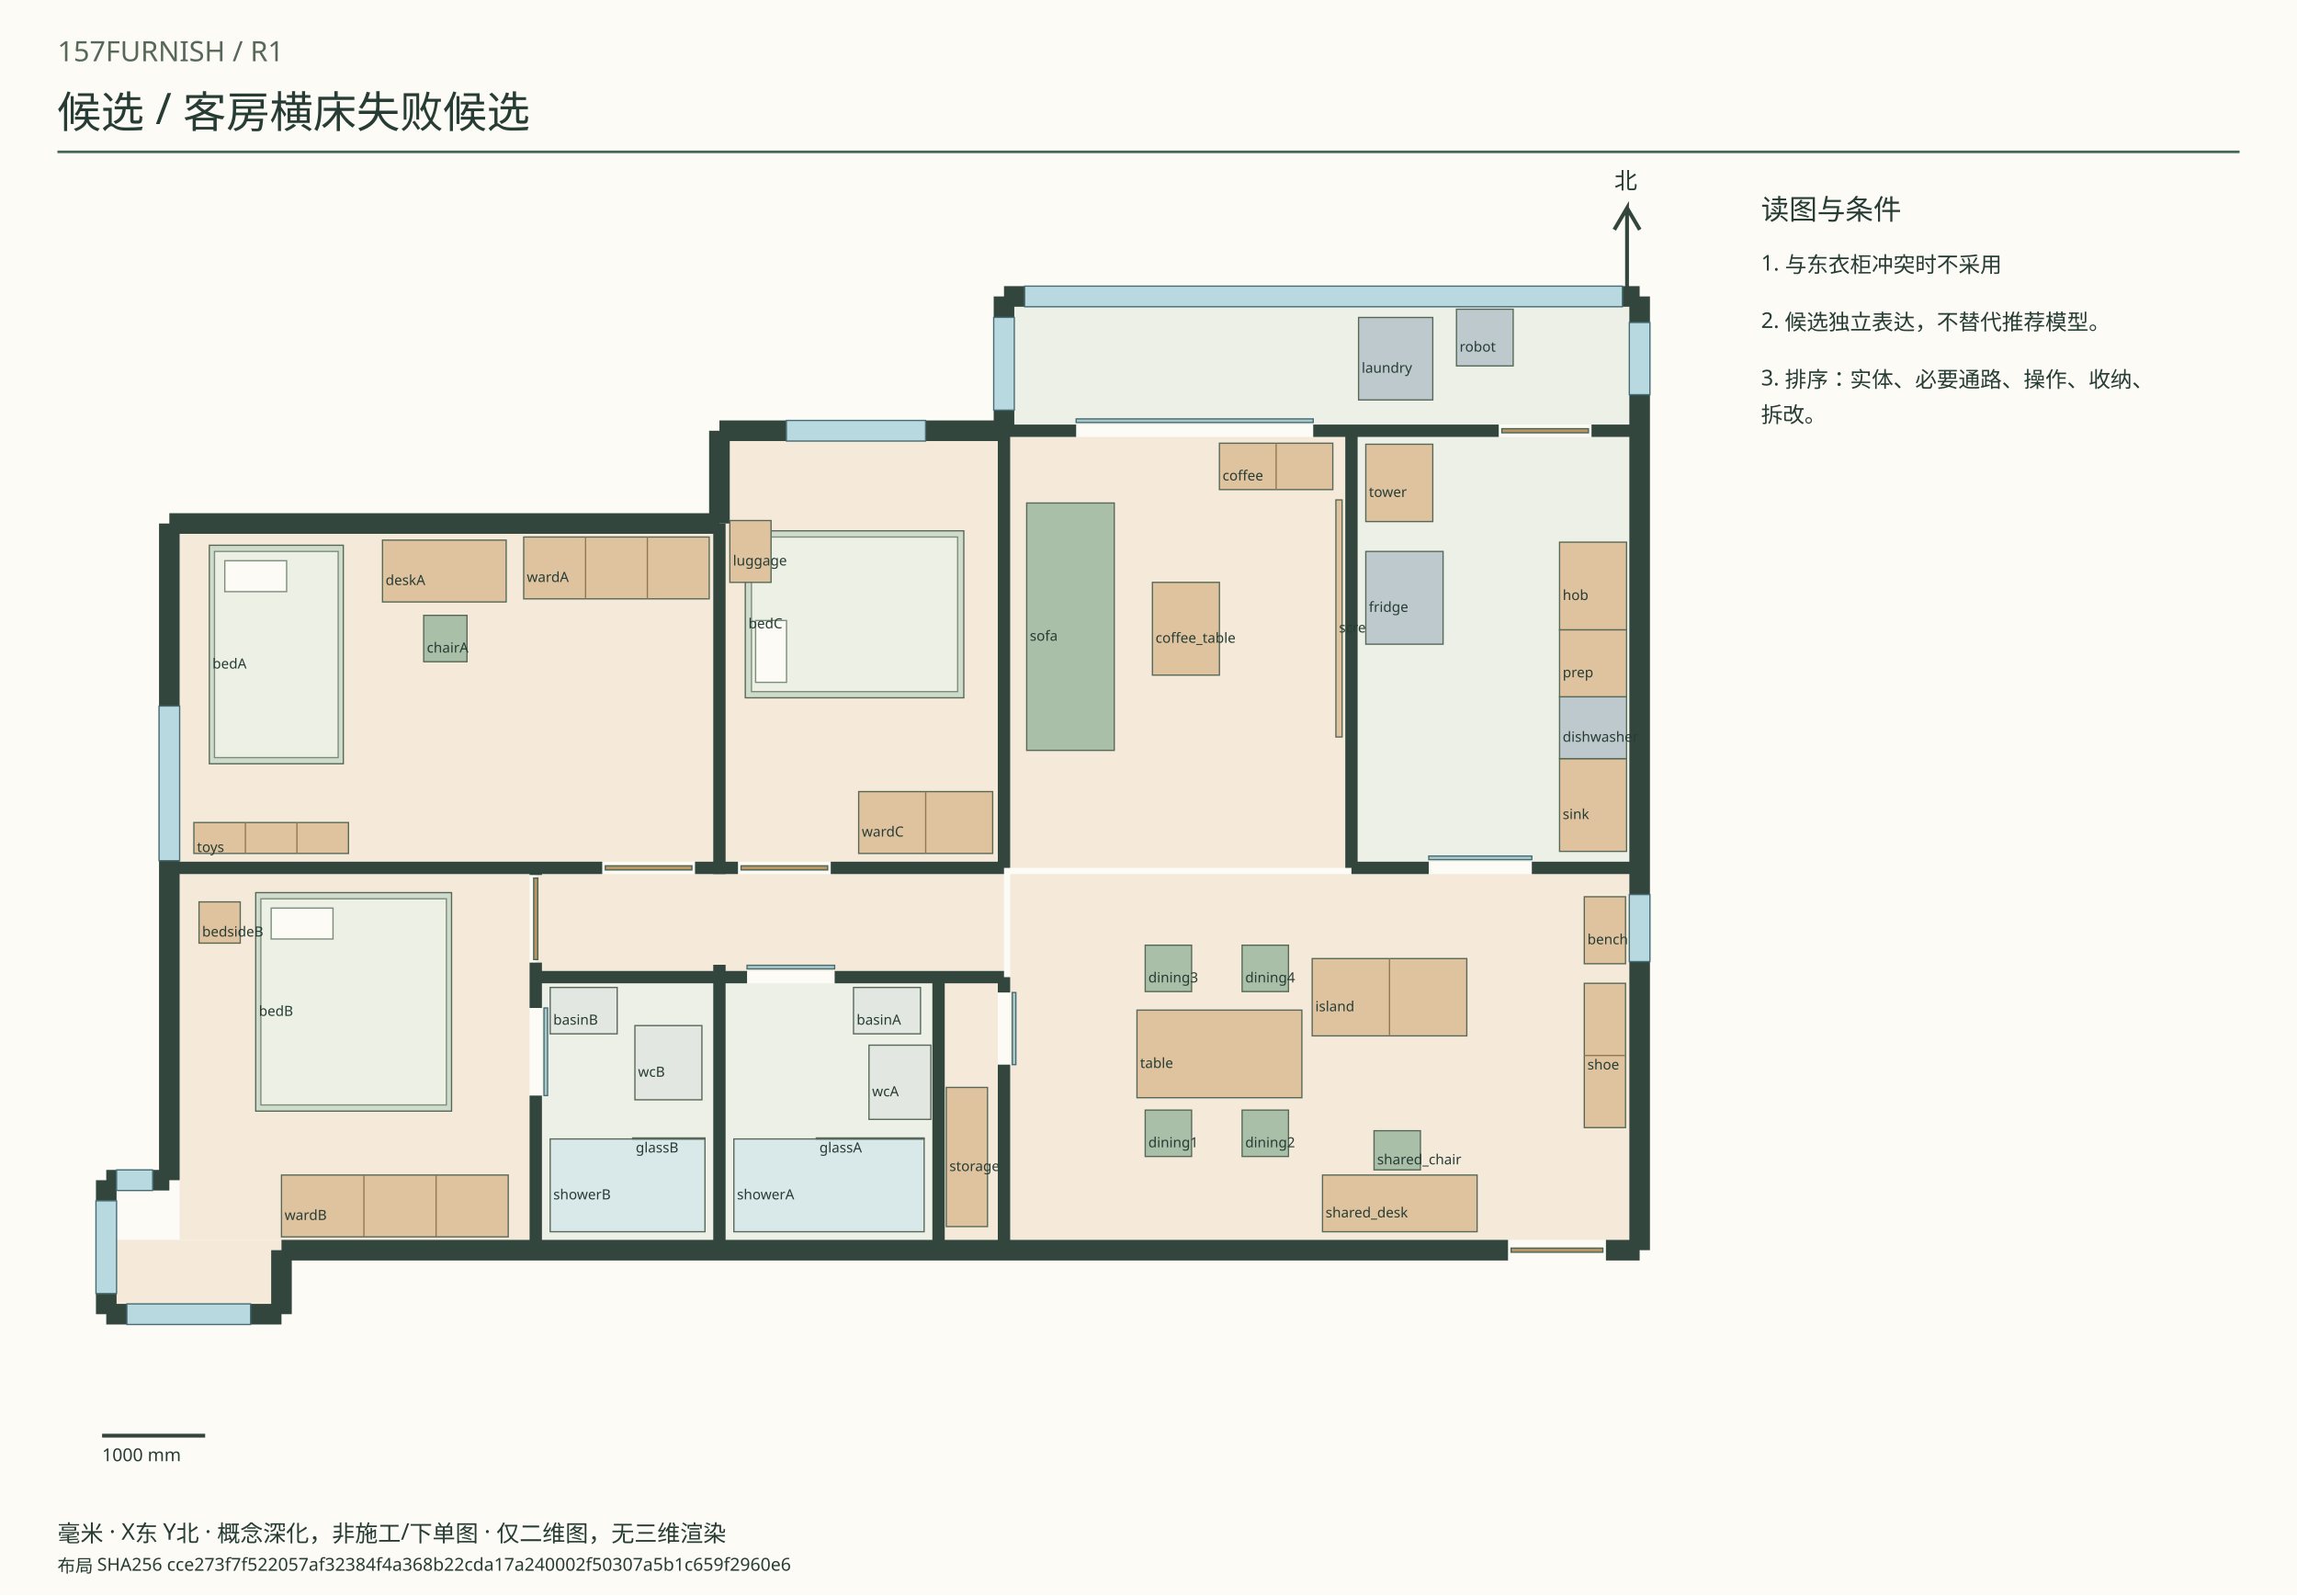
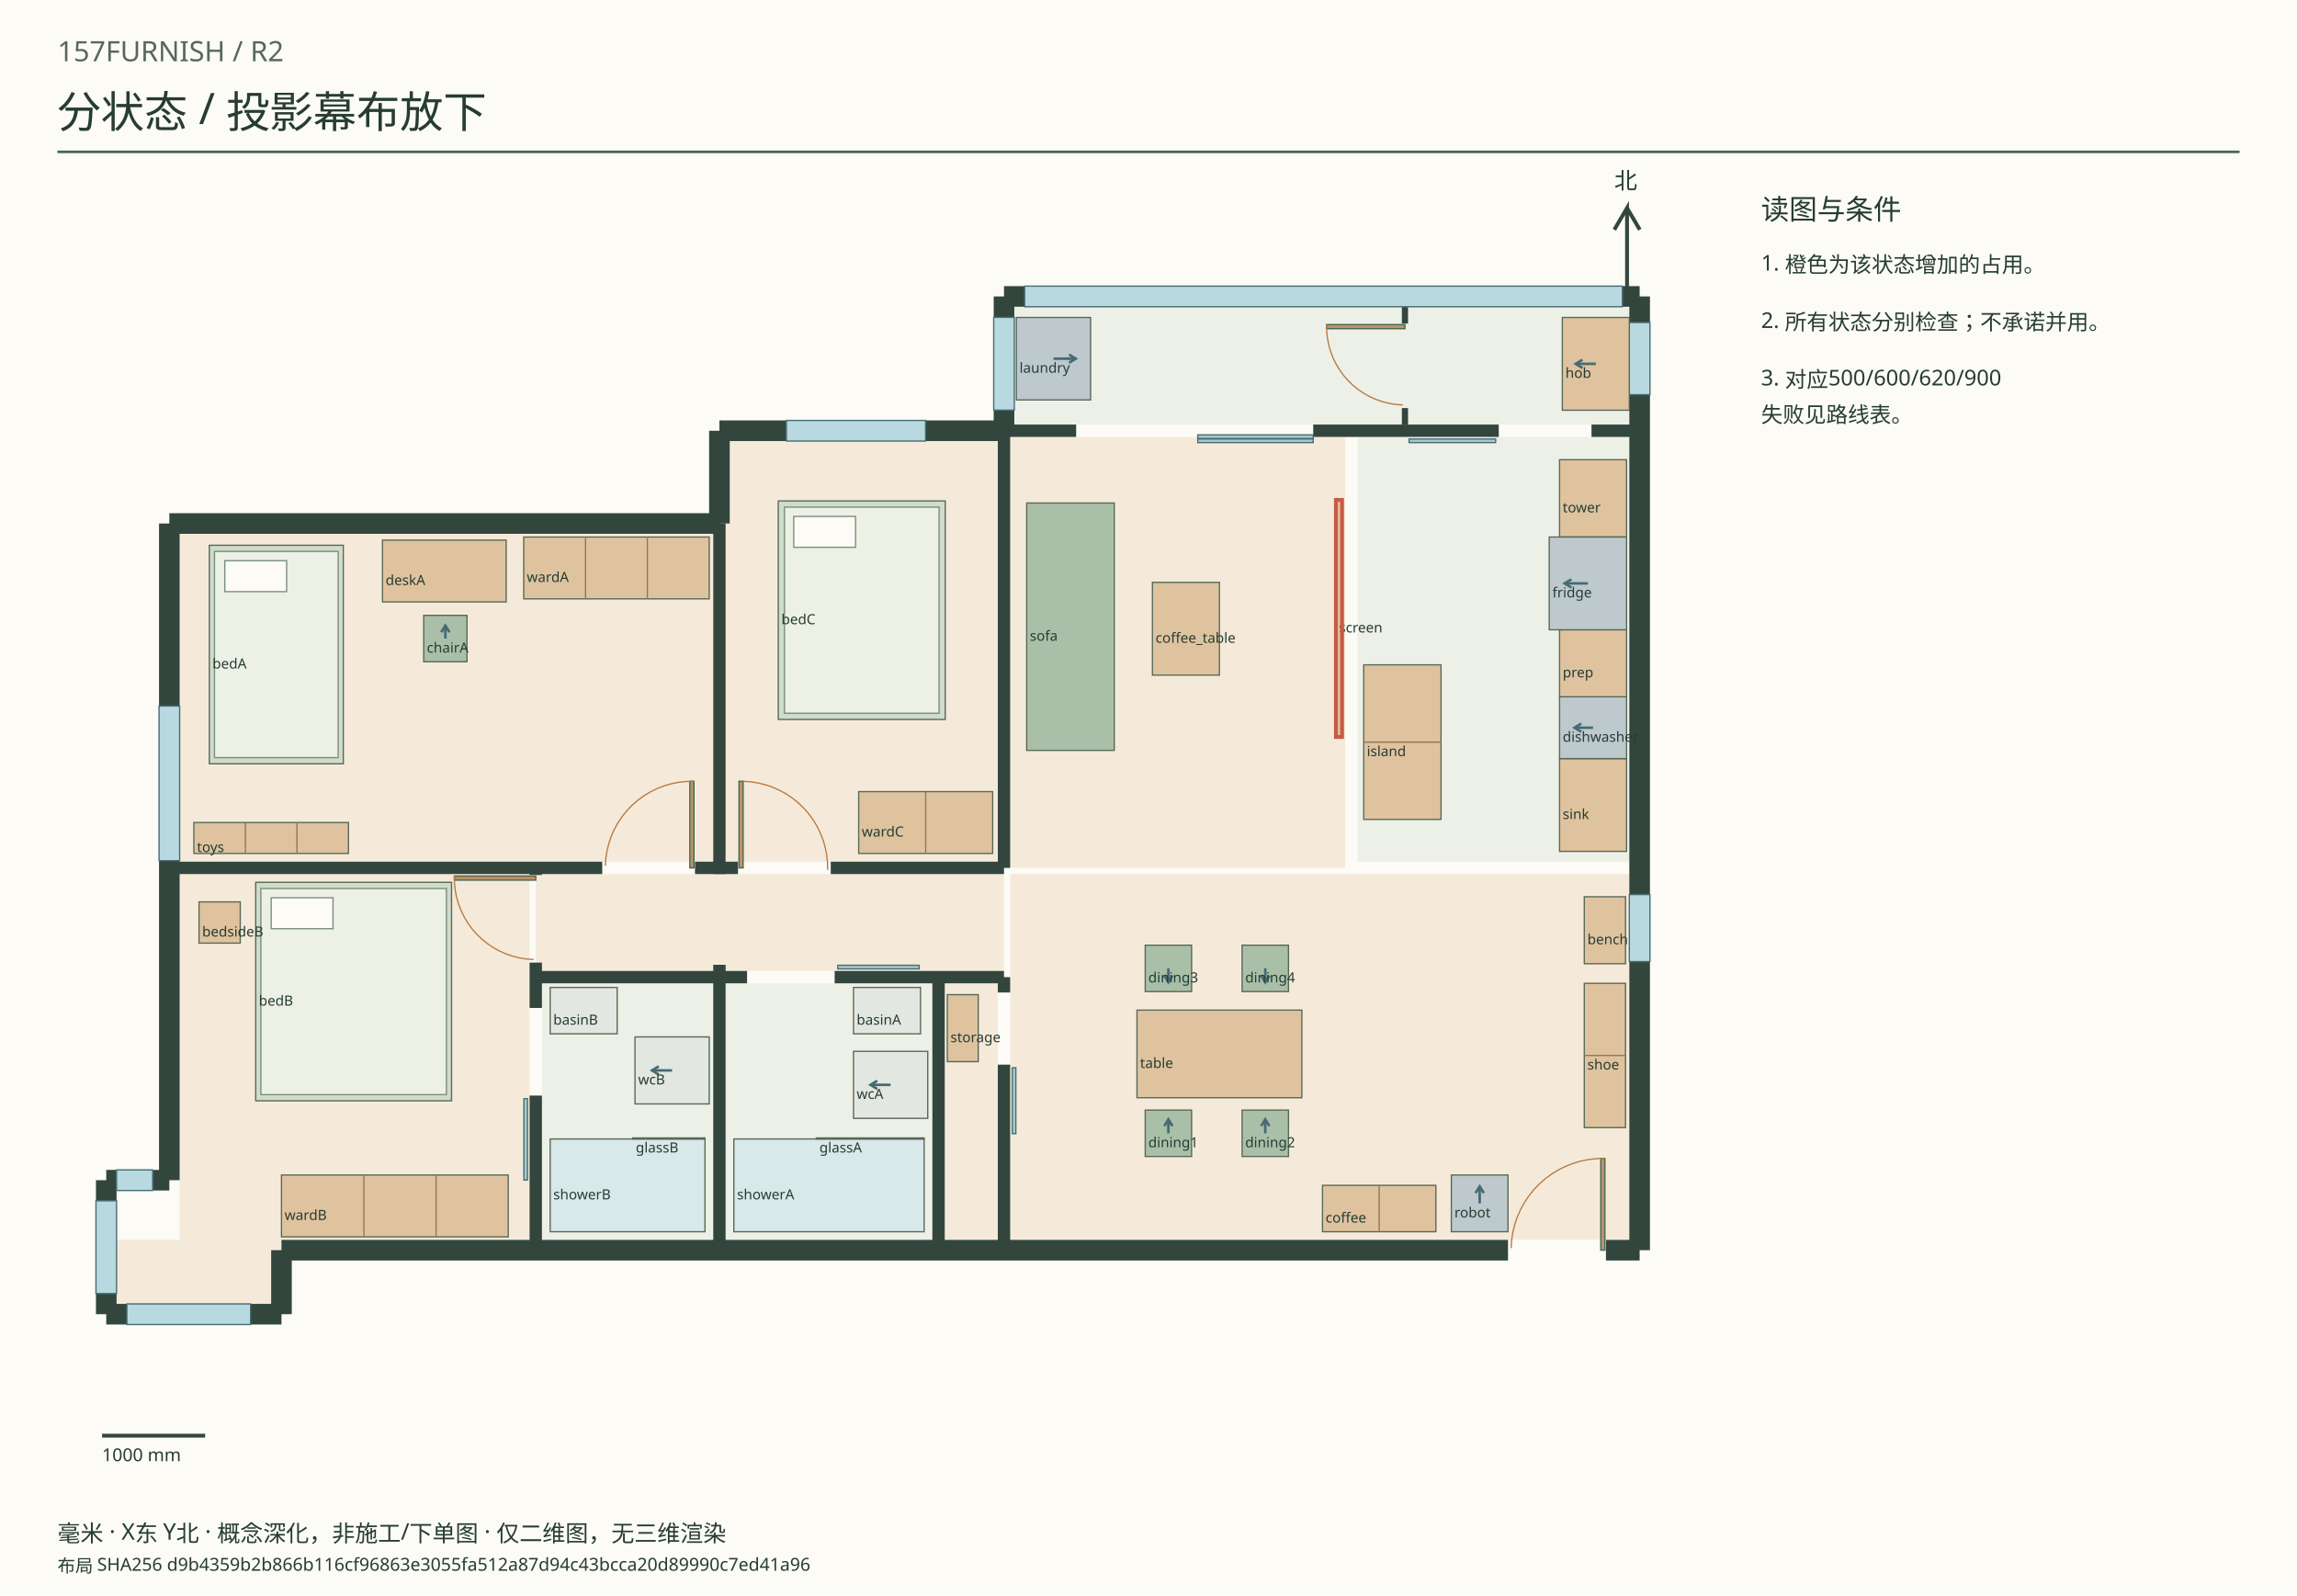
- <svg xmlns="http://www.w3.org/2000/svg" width="1800" height="1250" viewBox="0 0 1800 1250" data-revision="R1" data-layout-sha256="cce273f7f522057af32384f4a368b22cda17a240002f50307a5b1c659f2960e6">
+ <svg xmlns="http://www.w3.org/2000/svg" width="1800" height="1250" viewBox="0 0 1800 1250" data-revision="R2" data-layout-sha256="d9b4359b2b866b116cf96863e3055fa512a87d94c43bcca20d89990c7ed41a96">
  <rect x="0" y="0" width="1800" height="1250" fill="#fcfbf6" stroke="none" stroke-width="1" />
-   <text x="45.000" y="48.000" font-size="22" fill="#576858" font-family="Microsoft YaHei, sans-serif">157FURNISH  /  R1</text>
-   <text x="45.000" y="100.000" font-size="34" fill="#263c34" font-family="Microsoft YaHei, sans-serif">候选 / 客房横床失败候选</text>
+   <text x="45.000" y="48.000" font-size="22" fill="#576858" font-family="Microsoft YaHei, sans-serif">157FURNISH  /  R2</text>
+   <text x="45.000" y="100.000" font-size="34" fill="#263c34" font-family="Microsoft YaHei, sans-serif">分状态 / 投影幕布放下</text>
  <polyline points="45.000,119.000 1755.000,119.000" fill="none" stroke="#456653" stroke-width="2" />
  <text x="45.000" y="1208.000" font-size="18" fill="#263c34" font-family="Microsoft YaHei, sans-serif">毫米 · X东 Y北 · 概念深化，非施工/下单图 · 仅二维图，无三维渲染</text>
-   <text x="45.000" y="1232.000" font-size="14" fill="#263c34" font-family="Microsoft YaHei, sans-serif">布局 SHA256 cce273f7f522057af32384f4a368b22cda17a240002f50307a5b1c659f2960e6</text>
+   <text x="45.000" y="1232.000" font-size="14" fill="#263c34" font-family="Microsoft YaHei, sans-serif">布局 SHA256 d9b4359b2b866b116cf96863e3055fa512a87d94c43bcca20d89990c7ed41a96</text>
  <text x="1380.000" y="172.000" font-size="22" fill="#263c34" font-family="Microsoft YaHei, sans-serif">读图与条件</text>
-   <text x="1380.000" y="212.000" font-size="17" fill="#263c34" font-family="Microsoft YaHei, sans-serif">1. 与东衣柜冲突时不采用</text>
-   <text x="1380.000" y="257.000" font-size="17" fill="#263c34" font-family="Microsoft YaHei, sans-serif">2. 候选独立表达，不替代推荐模型。</text>
-   <text x="1380.000" y="302.000" font-size="17" fill="#263c34" font-family="Microsoft YaHei, sans-serif">3. 排序：实体、必要通路、操作、收纳、</text>
-   <text x="1380.000" y="331.000" font-size="17" fill="#263c34" font-family="Microsoft YaHei, sans-serif">拆改。</text>
+   <text x="1380.000" y="212.000" font-size="17" fill="#263c34" font-family="Microsoft YaHei, sans-serif">1. 橙色为该状态增加的占用。</text>
+   <text x="1380.000" y="257.000" font-size="17" fill="#263c34" font-family="Microsoft YaHei, sans-serif">2. 所有状态分别检查；不承诺并用。</text>
+   <text x="1380.000" y="302.000" font-size="17" fill="#263c34" font-family="Microsoft YaHei, sans-serif">3. 对应500/600/620/900</text>
+   <text x="1380.000" y="331.000" font-size="17" fill="#263c34" font-family="Microsoft YaHei, sans-serif">失败见路线表。</text>
  <defs>
    <clipPath id="planClip">
      <rect x="50" y="145" width="1280" height="970" />
    </clipPath>
  </defs>
  <g clip-path="url(#planClip)">
    <rect x="140.777" y="418.304" width="418.142" height="256.927" fill="#f5ead9" stroke="none" stroke-width="1" />
    <rect x="140.777" y="684.923" width="274.212" height="286.65" fill="#f5ead9" stroke="none" stroke-width="1" />
    <rect x="83.269" y="971.573" width="137.308" height="58.235" fill="#f5ead9" stroke="none" stroke-width="1" />
    <rect x="568.611" y="345.611" width="213.311" height="329.619" fill="#f5ead9" stroke="none" stroke-width="1" />
    <rect x="419.835" y="684.923" width="366.935" height="75.923" fill="#f5ead9" stroke="none" stroke-width="1" />
    <rect x="424.681" y="770.538" width="134.238" height="201.035" fill="#edf0e7" stroke="none" stroke-width="1" />
    <rect x="568.611" y="770.538" width="162.023" height="201.035" fill="#edf0e7" stroke="none" stroke-width="1" />
    <rect x="740.327" y="770.538" width="41.596" height="201.035" fill="#f5ead9" stroke="none" stroke-width="1" />
    <rect x="791.615" y="684.923" width="485.181" height="286.65" fill="#f5ead9" stroke="none" stroke-width="1" />
    <rect x="791.615" y="342.381" width="262.581" height="337.696" fill="#f5ead9" stroke="none" stroke-width="1" />
    <rect x="1063.889" y="342.381" width="212.908" height="332.85" fill="#edf0e7" stroke="none" stroke-width="1" />
-     <rect x="794.846" y="232.292" width="490.027" height="100.396" fill="#edf0e7" stroke="none" stroke-width="1" />
+     <rect x="794.846" y="240.369" width="481.95" height="92.319" fill="#edf0e7" stroke="none" stroke-width="1" />
    <rect x="83.269" y="1021.731" width="16.154" height="16.154" fill="#33463e" stroke="none" stroke-width="1" />
    <rect x="99.423" y="1021.731" width="96.923" height="16.154" fill="#33463e" stroke="none" stroke-width="1" />
    <rect x="196.346" y="1021.731" width="24.231" height="16.154" fill="#33463e" stroke="none" stroke-width="1" />
    <rect x="212.5" y="979.65" width="16.154" height="50.158" fill="#33463e" stroke="none" stroke-width="1" />
    <rect x="220.577" y="971.573" width="961.154" height="16.154" fill="#33463e" stroke="none" stroke-width="1" />
    <rect x="1258.461" y="971.573" width="26.412" height="16.154" fill="#33463e" stroke="none" stroke-width="1" />
    <rect x="1276.796" y="753.496" width="16.154" height="226.154" fill="#33463e" stroke="none" stroke-width="1" />
    <rect x="1276.796" y="700.996" width="16.154" height="52.5" fill="#33463e" stroke="none" stroke-width="1" />
    <rect x="1276.796" y="309.265" width="16.154" height="391.731" fill="#33463e" stroke="none" stroke-width="1" />
    <rect x="1276.796" y="252.727" width="16.154" height="56.538" fill="#33463e" stroke="none" stroke-width="1" />
    <rect x="1276.796" y="232.292" width="16.154" height="20.435" fill="#33463e" stroke="none" stroke-width="1" />
    <rect x="786.769" y="224.215" width="16.154" height="16.154" fill="#33463e" stroke="none" stroke-width="1" />
    <rect x="802.923" y="224.215" width="468.462" height="16.154" fill="#33463e" stroke="none" stroke-width="1" />
    <rect x="1271.385" y="224.215" width="13.489" height="16.154" fill="#33463e" stroke="none" stroke-width="1" />
    <rect x="778.692" y="321.381" width="16.154" height="16.154" fill="#33463e" stroke="none" stroke-width="1" />
    <rect x="778.692" y="248.689" width="16.154" height="72.692" fill="#33463e" stroke="none" stroke-width="1" />
    <rect x="778.692" y="232.292" width="16.154" height="16.396" fill="#33463e" stroke="none" stroke-width="1" />
    <rect x="563.765" y="329.458" width="52.5" height="16.154" fill="#33463e" stroke="none" stroke-width="1" />
    <rect x="616.265" y="329.458" width="109.038" height="16.154" fill="#33463e" stroke="none" stroke-width="1" />
    <rect x="725.304" y="329.458" width="61.465" height="16.154" fill="#33463e" stroke="none" stroke-width="1" />
    <rect x="555.688" y="337.535" width="16.154" height="72.692" fill="#33463e" stroke="none" stroke-width="1" />
    <rect x="132.7" y="402.15" width="431.065" height="16.154" fill="#33463e" stroke="none" stroke-width="1" />
    <rect x="124.623" y="674.423" width="16.154" height="250.385" fill="#33463e" stroke="none" stroke-width="1" />
    <rect x="124.623" y="553.269" width="16.154" height="121.154" fill="#33463e" stroke="none" stroke-width="1" />
    <rect x="124.623" y="410.227" width="16.154" height="143.042" fill="#33463e" stroke="none" stroke-width="1" />
    <rect x="83.269" y="916.731" width="8.077" height="16.154" fill="#33463e" stroke="none" stroke-width="1" />
    <rect x="91.346" y="916.731" width="28.269" height="16.154" fill="#33463e" stroke="none" stroke-width="1" />
    <rect x="119.615" y="916.731" width="13.085" height="16.154" fill="#33463e" stroke="none" stroke-width="1" />
    <rect x="75.192" y="1013.654" width="16.154" height="16.154" fill="#33463e" stroke="none" stroke-width="1" />
    <rect x="75.192" y="940.962" width="16.154" height="72.692" fill="#33463e" stroke="none" stroke-width="1" />
    <rect x="75.192" y="924.808" width="16.154" height="16.154" fill="#33463e" stroke="none" stroke-width="1" />
    <rect x="132.7" y="675.231" width="339.231" height="9.692" fill="#33463e" stroke="none" stroke-width="1" />
    <rect x="544.623" y="675.231" width="19.142" height="9.692" fill="#33463e" stroke="none" stroke-width="1" />
    <rect x="414.988" y="858.496" width="9.692" height="121.154" fill="#33463e" stroke="none" stroke-width="1" />
    <rect x="414.988" y="754.304" width="9.692" height="35.538" fill="#33463e" stroke="none" stroke-width="1" />
    <rect x="414.988" y="680.077" width="9.692" height="5.573" fill="#33463e" stroke="none" stroke-width="1" />
    <rect x="558.919" y="756" width="9.692" height="9.692" fill="#33463e" stroke="none" stroke-width="1" />
    <rect x="558.919" y="410.227" width="9.692" height="274.696" fill="#33463e" stroke="none" stroke-width="1" />
    <rect x="563.765" y="675.231" width="14.539" height="9.692" fill="#33463e" stroke="none" stroke-width="1" />
    <rect x="650.996" y="675.231" width="135.773" height="9.692" fill="#33463e" stroke="none" stroke-width="1" />
    <rect x="781.923" y="337.535" width="9.692" height="342.542" fill="#33463e" stroke="none" stroke-width="1" />
    <rect x="419.835" y="760.846" width="165.577" height="9.692" fill="#33463e" stroke="none" stroke-width="1" />
    <rect x="654.065" y="760.846" width="132.704" height="9.692" fill="#33463e" stroke="none" stroke-width="1" />
    <rect x="558.919" y="765.692" width="9.692" height="213.958" fill="#33463e" stroke="none" stroke-width="1" />
    <rect x="730.635" y="765.692" width="9.692" height="213.958" fill="#33463e" stroke="none" stroke-width="1" />
    <rect x="781.923" y="834.265" width="9.692" height="145.385" fill="#33463e" stroke="none" stroke-width="1" />
    <rect x="781.923" y="765.692" width="9.692" height="12.035" fill="#33463e" stroke="none" stroke-width="1" />
-     <rect x="1054.196" y="337.535" width="9.692" height="342.542" fill="#33463e" stroke="none" stroke-width="1" />
-     <rect x="1059.042" y="675.231" width="60.577" height="9.692" fill="#33463e" stroke="none" stroke-width="1" />
-     <rect x="1200.389" y="675.231" width="84.485" height="9.692" fill="#33463e" stroke="none" stroke-width="1" />
    <rect x="786.769" y="332.688" width="56.538" height="9.692" fill="#33463e" stroke="none" stroke-width="1" />
    <rect x="1029.077" y="332.688" width="145.385" height="9.692" fill="#33463e" stroke="none" stroke-width="1" />
    <rect x="1247.154" y="332.688" width="37.719" height="9.692" fill="#33463e" stroke="none" stroke-width="1" />
+     <rect x="1098.539" y="319.765" width="4.846" height="12.923" fill="#33463e" stroke="none" stroke-width="1" />
+     <rect x="1098.539" y="240.369" width="4.846" height="13.165" fill="#33463e" stroke="none" stroke-width="1" />
    <rect x="99.423" y="1021.731" width="96.923" height="16.154" fill="#b8d9df" stroke="#466b74" stroke-width="1" />
-     <polygon points="1256.038,978.035 1184.154,978.035 1184.154,981.265 1256.038,981.265" fill="#be9364" stroke="#456653" />
+     <polygon points="1257.654,979.650 1257.654,907.765 1254.423,907.765 1254.423,979.650" fill="#be9364" stroke="#456653" />
+     <polyline points="1184.154,978.035 1184.568,971.776 1185.526,965.577 1187.021,959.485 1189.042,953.546 1191.572,947.806 1194.592,942.309 1198.081,937.095 1202.010,932.206 1206.351,927.678 1211.069,923.545 1216.130,919.839 1221.495,916.588 1227.123,913.818 1232.970,911.548 1238.994,909.797 1245.147,908.577 1251.383,907.898 1257.654,907.765" fill="none" stroke="#b87943" stroke-width="1" />
    <rect x="1276.796" y="700.996" width="16.154" height="52.5" fill="#b8d9df" stroke="#466b74" stroke-width="1" />
    <rect x="1276.796" y="252.727" width="16.154" height="56.538" fill="#b8d9df" stroke="#466b74" stroke-width="1" />
    <rect x="802.923" y="224.215" width="468.462" height="16.154" fill="#b8d9df" stroke="#466b74" stroke-width="1" />
    <rect x="778.692" y="248.689" width="16.154" height="72.692" fill="#b8d9df" stroke="#466b74" stroke-width="1" />
    <rect x="616.265" y="329.458" width="109.038" height="16.154" fill="#b8d9df" stroke="#466b74" stroke-width="1" />
    <rect x="124.623" y="553.269" width="16.154" height="121.154" fill="#b8d9df" stroke="#466b74" stroke-width="1" />
    <rect x="91.346" y="916.731" width="28.269" height="16.154" fill="#b8d9df" stroke="#466b74" stroke-width="1" />
    <rect x="75.192" y="940.962" width="16.154" height="72.692" fill="#b8d9df" stroke="#466b74" stroke-width="1" />
-     <polygon points="542.200,678.462 474.354,678.462 474.354,681.692 542.200,681.692" fill="#be9364" stroke="#456653" />
-     <rect x="426.296" y="789.842" width="2.827" height="68.654" fill="#aac9c9" stroke="#466b74" stroke-width="1" />
-     <polygon points="418.219,688.073 418.219,751.881 421.450,751.881 421.450,688.073" fill="#be9364" stroke="#456653" />
-     <polygon points="580.727,681.692 648.573,681.692 648.573,678.462 580.727,678.462" fill="#be9364" stroke="#456653" />
-     <rect x="585.412" y="756.404" width="68.654" height="2.827" fill="#aac9c9" stroke="#466b74" stroke-width="1" />
-     <rect x="793.231" y="777.727" width="2.827" height="56.538" fill="#aac9c9" stroke="#466b74" stroke-width="1" />
-     <rect x="1119.619" y="670.788" width="80.769" height="2.827" fill="#aac9c9" stroke="#466b74" stroke-width="1" />
-     <rect x="843.308" y="328.246" width="185.769" height="2.827" fill="#aac9c9" stroke="#466b74" stroke-width="1" />
-     <polygon points="1244.731,335.919 1176.885,335.919 1176.885,339.150 1244.731,339.150" fill="#be9364" stroke="#456653" />
-     <rect x="200.385" y="699.462" width="153.462" height="171.231" fill="#cfdbcb" stroke="#576858" stroke-width="1" data-object="bedB" data-mm="1550,2070,1900,2120" data-transform="55.0,201.9230769230769,0.08076923076923077,-250,10350" />
-     <rect x="204.423" y="704.308" width="145.385" height="161.538" fill="#edf0e4" stroke="#7b8d7b" stroke-width="1" />
-     <rect x="212.5" y="711.577" width="48.462" height="24.231" fill="#fcfbf6" stroke="#7b8d7b" stroke-width="1" />
-     <text x="202.808" y="796.077" font-size="11" fill="#263c34" font-family="Microsoft YaHei, sans-serif">bedB</text>
+     <polygon points="543.815,680.077 543.815,612.231 540.585,612.231 540.585,680.077" fill="#be9364" stroke="#456653" />
+     <polyline points="474.354,678.462 474.753,672.555 475.665,666.705 477.084,660.957 478.998,655.354 481.393,649.940 484.251,644.755 487.550,639.839 491.265,635.229 495.368,630.960 499.827,627.065 504.608,623.574 509.676,620.513 514.991,617.905 520.513,615.770 526.200,614.124 532.009,612.981 537.896,612.348 543.815,612.231" fill="none" stroke="#b87943" stroke-width="1" />
+     <rect x="410.546" y="860.919" width="2.827" height="63.808" fill="#aac9c9" stroke="#466b74" stroke-width="1" />
+     <polygon points="419.835,686.458 356.027,686.458 356.027,689.688 419.835,689.688" fill="#be9364" stroke="#456653" />
+     <polyline points="418.219,751.881 412.664,751.497 407.164,750.631 401.760,749.288 396.493,747.480 391.404,745.220 386.532,742.524 381.913,739.415 377.582,735.914 373.574,732.050 369.917,727.850 366.640,723.348 363.768,718.578 361.323,713.575 359.323,708.379 357.783,703.027 356.716,697.562 356.129,692.025 356.027,686.458" fill="none" stroke="#b87943" stroke-width="1" />
+     <polygon points="582.342,680.077 582.342,612.231 579.112,612.231 579.112,680.077" fill="#be9364" stroke="#456653" />
+     <polyline points="648.573,681.692 648.456,675.773 647.823,669.886 646.679,664.077 645.034,658.390 642.899,652.868 640.291,647.553 637.230,642.485 633.738,637.704 629.844,633.245 625.575,629.142 620.965,625.427 616.049,622.128 610.864,619.270 605.450,616.875 599.847,614.961 594.099,613.542 588.249,612.630 582.342,612.231" fill="none" stroke="#b87943" stroke-width="1" />
+     <rect x="656.489" y="756.404" width="63.808" height="2.827" fill="#aac9c9" stroke="#466b74" stroke-width="1" />
+     <rect x="793.231" y="836.688" width="2.827" height="51.692" fill="#aac9c9" stroke="#466b74" stroke-width="1" />
+     <rect x="938.615" y="343.996" width="90.462" height="2.827" fill="#aac9c9" stroke="#466b74" stroke-width="1" />
+     <rect x="938.615" y="340.765" width="90.462" height="2.827" fill="#aac9c9" stroke="#466b74" stroke-width="1" />
+     <rect x="1104.192" y="343.996" width="67.846" height="2.827" fill="#aac9c9" stroke="#466b74" stroke-width="1" />
+     <polygon points="1100.962,254.342 1039.577,254.342 1039.577,257.573 1100.962,257.573" fill="#be9364" stroke="#456653" />
+     <polyline points="1099.346,317.342 1094.002,316.968 1088.711,316.129 1083.514,314.833 1078.449,313.088 1073.555,310.908 1068.870,308.311 1064.430,305.314 1060.267,301.943 1056.414,298.221 1052.900,294.178 1049.752,289.843 1046.993,285.251 1044.645,280.436 1042.726,275.435 1041.250,270.285 1040.229,265.026 1039.670,259.698 1039.577,254.342" fill="none" stroke="#b87943" stroke-width="1" />
+     <rect x="200.385" y="691.385" width="153.462" height="171.231" fill="#cfdbcb" stroke="#576858" stroke-width="1" data-object="bedB" data-mm="1550,2170,1900,2120" data-transform="55.0,201.9230769230769,0.08076923076923077,-250,10350" />
+     <rect x="204.423" y="696.231" width="145.385" height="161.538" fill="#edf0e4" stroke="#7b8d7b" stroke-width="1" />
+     <rect x="212.5" y="703.5" width="48.462" height="24.231" fill="#fcfbf6" stroke="#7b8d7b" stroke-width="1" />
+     <text x="202.808" y="788.000" font-size="11" fill="#263c34" font-family="Microsoft YaHei, sans-serif">bedB</text>
    <rect x="220.577" y="920.769" width="177.692" height="48.462" fill="#dfc39f" stroke="#576858" stroke-width="1" data-object="wardB" data-mm="1800,850,2200,600" data-transform="55.0,201.9230769230769,0.08076923076923077,-250,10350" />
    <polyline points="285.192,969.231 285.192,920.769" fill="none" stroke="#94774e" stroke-width="1" />
    <polyline points="341.731,969.231 341.731,920.769" fill="none" stroke="#94774e" stroke-width="1" />
    <text x="223.000" y="956.000" font-size="11" fill="#263c34" font-family="Microsoft YaHei, sans-serif">wardB</text>
    <rect x="155.962" y="706.731" width="32.308" height="32.308" fill="#dfc39f" stroke="#576858" stroke-width="1" data-object="bedsideB" data-mm="1000,3700,400,400" data-transform="55.0,201.9230769230769,0.08076923076923077,-250,10350" />
    <text x="158.385" y="733.885" font-size="11" fill="#263c34" font-family="Microsoft YaHei, sans-serif">bedsideB</text>
    <rect x="164.038" y="427.269" width="105" height="171.231" fill="#cfdbcb" stroke="#576858" stroke-width="1" data-object="bedA" data-mm="1100,5440,1300,2120" data-transform="55.0,201.9230769230769,0.08076923076923077,-250,10350" />
    <rect x="168.077" y="432.115" width="96.923" height="161.538" fill="#edf0e4" stroke="#7b8d7b" stroke-width="1" />
    <rect x="176.154" y="439.385" width="48.462" height="24.231" fill="#fcfbf6" stroke="#7b8d7b" stroke-width="1" />
    <text x="166.462" y="523.885" font-size="11" fill="#263c34" font-family="Microsoft YaHei, sans-serif">bedA</text>
    <rect x="410.385" y="420.808" width="145.385" height="48.462" fill="#dfc39f" stroke="#576858" stroke-width="1" data-object="wardA" data-mm="4150,7040,1800,600" data-transform="55.0,201.9230769230769,0.08076923076923077,-250,10350" />
    <polyline points="458.846,469.269 458.846,420.808" fill="none" stroke="#94774e" stroke-width="1" />
    <polyline points="507.308,469.269 507.308,420.808" fill="none" stroke="#94774e" stroke-width="1" />
    <text x="412.808" y="456.038" font-size="11" fill="#263c34" font-family="Microsoft YaHei, sans-serif">wardA</text>
    <rect x="299.731" y="423.231" width="96.923" height="48.462" fill="#dfc39f" stroke="#576858" stroke-width="1" data-object="deskA" data-mm="2780,7010,1200,600" data-transform="55.0,201.9230769230769,0.08076923076923077,-250,10350" />
    <text x="302.154" y="458.462" font-size="11" fill="#263c34" font-family="Microsoft YaHei, sans-serif">deskA</text>
    <rect x="332.038" y="482.192" width="33.923" height="36.346" fill="#a9bfa8" stroke="#576858" stroke-width="1" data-object="chairA" data-mm="3180,6430,420,450" data-transform="55.0,201.9230769230769,0.08076923076923077,-250,10350" />
+     <polyline points="349.000,500.365 349.000,490.188" fill="none" stroke="#466b74" stroke-width="2" />
+     <polyline points="345.769,495.438 349.000,490.188 352.231,495.438" fill="none" stroke="#466b74" stroke-width="2" />
    <text x="334.462" y="511.365" font-size="11" fill="#263c34" font-family="Microsoft YaHei, sans-serif">chairA</text>
    <rect x="151.923" y="644.538" width="121.154" height="24.231" fill="#dfc39f" stroke="#576858" stroke-width="1" data-object="toys" data-mm="950,4570,1500,300" data-transform="55.0,201.9230769230769,0.08076923076923077,-250,10350" />
    <polyline points="192.308,668.769 192.308,644.538" fill="none" stroke="#94774e" stroke-width="1" />
    <polyline points="232.692,668.769 232.692,644.538" fill="none" stroke="#94774e" stroke-width="1" />
    <text x="154.346" y="667.654" font-size="11" fill="#263c34" font-family="Microsoft YaHei, sans-serif">toys</text>
-     <rect x="584.038" y="415.962" width="171.231" height="130.846" fill="#cfdbcb" stroke="#576858" stroke-width="1" data-object="bedC" data-mm="6300,6080,2120,1620" data-transform="55.0,201.9230769230769,0.08076923076923077,-250,10350" />
-     <rect x="588.885" y="420.808" width="161.538" height="121.154" fill="#edf0e4" stroke="#7b8d7b" stroke-width="1" />
-     <rect x="592.115" y="486.231" width="24.231" height="48.462" fill="#fcfbf6" stroke="#7b8d7b" stroke-width="1" />
-     <text x="586.462" y="492.385" font-size="11" fill="#263c34" font-family="Microsoft YaHei, sans-serif">bedC</text>
+     <rect x="609.885" y="392.538" width="130.846" height="171.231" fill="#cfdbcb" stroke="#576858" stroke-width="1" data-object="bedC" data-mm="6620,5870,1620,2120" data-transform="55.0,201.9230769230769,0.08076923076923077,-250,10350" />
+     <rect x="614.731" y="397.385" width="121.154" height="161.538" fill="#edf0e4" stroke="#7b8d7b" stroke-width="1" />
+     <rect x="622" y="404.654" width="48.462" height="24.231" fill="#fcfbf6" stroke="#7b8d7b" stroke-width="1" />
+     <text x="612.308" y="489.154" font-size="11" fill="#263c34" font-family="Microsoft YaHei, sans-serif">bedC</text>
    <rect x="672.885" y="620.308" width="105" height="48.462" fill="#dfc39f" stroke="#576858" stroke-width="1" data-object="wardC" data-mm="7400,4570,1300,600" data-transform="55.0,201.9230769230769,0.08076923076923077,-250,10350" />
    <polyline points="725.385,668.769 725.385,620.308" fill="none" stroke="#94774e" stroke-width="1" />
    <text x="675.308" y="655.538" font-size="11" fill="#263c34" font-family="Microsoft YaHei, sans-serif">wardC</text>
-     <rect x="571.923" y="407.885" width="32.308" height="48.462" fill="#dfc39f" stroke="#576858" stroke-width="1" data-object="luggage" data-mm="6150,7200,400,600" data-transform="55.0,201.9230769230769,0.08076923076923077,-250,10350" />
-     <text x="574.346" y="443.115" font-size="11" fill="#263c34" font-family="Microsoft YaHei, sans-serif">luggage</text>
    <rect x="804.538" y="394.154" width="68.654" height="193.846" fill="#a9bfa8" stroke="#576858" stroke-width="1" data-object="sofa" data-mm="9030,5570,850,2400" data-transform="55.0,201.9230769230769,0.08076923076923077,-250,10350" />
    <text x="806.962" y="502.077" font-size="11" fill="#263c34" font-family="Microsoft YaHei, sans-serif">sofa</text>
    <rect x="903.077" y="456.346" width="52.5" height="72.692" fill="#dfc39f" stroke="#576858" stroke-width="1" data-object="coffee_table" data-mm="10250,6300,650,900" data-transform="55.0,201.9230769230769,0.08076923076923077,-250,10350" />
    <text x="905.500" y="503.692" font-size="11" fill="#263c34" font-family="Microsoft YaHei, sans-serif">coffee_table</text>
    <rect x="1046.846" y="391.731" width="4.846" height="185.769" fill="#dfc39f" stroke="#576858" stroke-width="1" data-object="screen" data-mm="12030,5700,60,2300" data-transform="55.0,201.9230769230769,0.08076923076923077,-250,10350" />
    <text x="1049.269" y="495.615" font-size="11" fill="#263c34" font-family="Microsoft YaHei, sans-serif">screen</text>
-     <rect x="1028.269" y="751.154" width="121.154" height="60.577" fill="#dfc39f" stroke="#576858" stroke-width="1" data-object="island" data-mm="11800,2800,1500,750" data-transform="55.0,201.9230769230769,0.08076923076923077,-250,10350" />
-     <polyline points="1088.846,811.731 1088.846,751.154" fill="none" stroke="#94774e" stroke-width="1" />
-     <text x="1030.692" y="792.442" font-size="11" fill="#263c34" font-family="Microsoft YaHei, sans-serif">island</text>
+     <rect x="1068.654" y="520.962" width="60.577" height="121.154" fill="#dfc39f" stroke="#576858" stroke-width="1" data-object="island" data-mm="12300,4900,750,1500" data-transform="55.0,201.9230769230769,0.08076923076923077,-250,10350" />
+     <polyline points="1068.654,581.538 1129.231,581.538" fill="none" stroke="#94774e" stroke-width="1" />
+     <text x="1071.077" y="592.538" font-size="11" fill="#263c34" font-family="Microsoft YaHei, sans-serif">island</text>
    <rect x="890.962" y="791.538" width="129.231" height="68.654" fill="#dfc39f" stroke="#576858" stroke-width="1" data-object="table" data-mm="10100,2200,1600,850" data-transform="55.0,201.9230769230769,0.08076923076923077,-250,10350" />
    <text x="893.385" y="836.865" font-size="11" fill="#263c34" font-family="Microsoft YaHei, sans-serif">table</text>
    <rect x="897.423" y="869.885" width="36.346" height="36.346" fill="#a9bfa8" stroke="#576858" stroke-width="1" data-object="dining1" data-mm="10180,1630,450,450" data-transform="55.0,201.9230769230769,0.08076923076923077,-250,10350" />
+     <polyline points="915.596,888.058 915.596,877.154" fill="none" stroke="#466b74" stroke-width="2" />
+     <polyline points="912.365,882.404 915.596,877.154 918.827,882.404" fill="none" stroke="#466b74" stroke-width="2" />
    <text x="899.846" y="899.058" font-size="11" fill="#263c34" font-family="Microsoft YaHei, sans-serif">dining1</text>
    <rect x="973.346" y="869.885" width="36.346" height="36.346" fill="#a9bfa8" stroke="#576858" stroke-width="1" data-object="dining2" data-mm="11120,1630,450,450" data-transform="55.0,201.9230769230769,0.08076923076923077,-250,10350" />
+     <polyline points="991.519,888.058 991.519,877.154" fill="none" stroke="#466b74" stroke-width="2" />
+     <polyline points="988.288,882.404 991.519,877.154 994.750,882.404" fill="none" stroke="#466b74" stroke-width="2" />
    <text x="975.769" y="899.058" font-size="11" fill="#263c34" font-family="Microsoft YaHei, sans-serif">dining2</text>
    <rect x="897.423" y="740.654" width="36.346" height="36.346" fill="#a9bfa8" stroke="#576858" stroke-width="1" data-object="dining3" data-mm="10180,3230,450,450" data-transform="55.0,201.9230769230769,0.08076923076923077,-250,10350" />
+     <polyline points="915.596,758.827 915.596,769.731" fill="none" stroke="#466b74" stroke-width="2" />
+     <polyline points="918.827,764.481 915.596,769.731 912.365,764.481" fill="none" stroke="#466b74" stroke-width="2" />
    <text x="899.846" y="769.827" font-size="11" fill="#263c34" font-family="Microsoft YaHei, sans-serif">dining3</text>
    <rect x="973.346" y="740.654" width="36.346" height="36.346" fill="#a9bfa8" stroke="#576858" stroke-width="1" data-object="dining4" data-mm="11120,3230,450,450" data-transform="55.0,201.9230769230769,0.08076923076923077,-250,10350" />
+     <polyline points="991.519,758.827 991.519,769.731" fill="none" stroke="#466b74" stroke-width="2" />
+     <polyline points="994.750,764.481 991.519,769.731 988.288,764.481" fill="none" stroke="#466b74" stroke-width="2" />
    <text x="975.769" y="769.827" font-size="11" fill="#263c34" font-family="Microsoft YaHei, sans-serif">dining4</text>
-     <rect x="955.577" y="347.308" width="88.846" height="36.346" fill="#dfc39f" stroke="#576858" stroke-width="1" data-object="coffee" data-mm="10900,8100,1100,450" data-transform="55.0,201.9230769230769,0.08076923076923077,-250,10350" />
-     <polyline points="1000.000,383.654 1000.000,347.308" fill="none" stroke="#94774e" stroke-width="1" />
-     <text x="958.000" y="376.481" font-size="11" fill="#263c34" font-family="Microsoft YaHei, sans-serif">coffee</text>
-     <rect x="1036.346" y="920.769" width="121.154" height="44.423" fill="#dfc39f" stroke="#576858" stroke-width="1" data-object="shared_desk" data-mm="11900,900,1500,550" data-transform="55.0,201.9230769230769,0.08076923076923077,-250,10350" />
-     <text x="1038.769" y="953.981" font-size="11" fill="#263c34" font-family="Microsoft YaHei, sans-serif">shared_desk</text>
-     <rect x="1076.731" y="886.038" width="36.346" height="30.692" fill="#a9bfa8" stroke="#576858" stroke-width="1" data-object="shared_chair" data-mm="12400,1500,450,380" data-transform="55.0,201.9230769230769,0.08076923076923077,-250,10350" />
-     <text x="1079.154" y="912.385" font-size="11" fill="#263c34" font-family="Microsoft YaHei, sans-serif">shared_chair</text>
+     <rect x="1036.346" y="928.846" width="88.846" height="36.346" fill="#dfc39f" stroke="#576858" stroke-width="1" data-object="coffee" data-mm="11900,900,1100,450" data-transform="55.0,201.9230769230769,0.08076923076923077,-250,10350" />
+     <polyline points="1080.769,965.192 1080.769,928.846" fill="none" stroke="#94774e" stroke-width="1" />
+     <text x="1038.769" y="958.019" font-size="11" fill="#263c34" font-family="Microsoft YaHei, sans-serif">coffee</text>
    <rect x="1241.5" y="770.538" width="32.308" height="113.077" fill="#dfc39f" stroke="#576858" stroke-width="1" data-object="shoe" data-mm="14440,1910,400,1400" data-transform="55.0,201.9230769230769,0.08076923076923077,-250,10350" />
    <polyline points="1241.500,827.077 1273.808,827.077" fill="none" stroke="#94774e" stroke-width="1" />
    <text x="1243.923" y="838.077" font-size="11" fill="#263c34" font-family="Microsoft YaHei, sans-serif">shoe</text>
    <rect x="1241.5" y="702.692" width="32.308" height="52.5" fill="#dfc39f" stroke="#576858" stroke-width="1" data-object="bench" data-mm="14440,3500,400,650" data-transform="55.0,201.9230769230769,0.08076923076923077,-250,10350" />
    <text x="1243.923" y="739.942" font-size="11" fill="#263c34" font-family="Microsoft YaHei, sans-serif">bench</text>
-     <rect x="741.538" y="852.115" width="32.308" height="109.038" fill="#dfc39f" stroke="#576858" stroke-width="1" data-object="storage" data-mm="8250,950,400,1350" data-transform="55.0,201.9230769230769,0.08076923076923077,-250,10350" />
-     <text x="743.962" y="917.635" font-size="11" fill="#263c34" font-family="Microsoft YaHei, sans-serif">storage</text>
+     <rect x="742.346" y="779.423" width="24.231" height="52.5" fill="#dfc39f" stroke="#576858" stroke-width="1" data-object="storage" data-mm="8260,2550,300,650" data-transform="55.0,201.9230769230769,0.08076923076923077,-250,10350" />
+     <text x="744.769" y="816.673" font-size="11" fill="#263c34" font-family="Microsoft YaHei, sans-serif">storage</text>
    <rect x="1222.115" y="594.462" width="52.5" height="72.692" fill="#dfc39f" stroke="#576858" stroke-width="1" data-object="sink" data-mm="14200,4590,650,900" data-transform="55.0,201.9230769230769,0.08076923076923077,-250,10350" />
    <text x="1224.538" y="641.808" font-size="11" fill="#263c34" font-family="Microsoft YaHei, sans-serif">sink</text>
    <rect x="1222.115" y="546" width="52.5" height="48.462" fill="#bdc9cc" stroke="#576858" stroke-width="1" data-object="dishwasher" data-mm="14200,5490,650,600" data-transform="55.0,201.9230769230769,0.08076923076923077,-250,10350" />
+     <polyline points="1248.365,570.231 1233.827,570.231" fill="none" stroke="#466b74" stroke-width="2" />
+     <polyline points="1239.077,573.462 1233.827,570.231 1239.077,567.000" fill="none" stroke="#466b74" stroke-width="2" />
    <text x="1224.538" y="581.231" font-size="11" fill="#263c34" font-family="Microsoft YaHei, sans-serif">dishwasher</text>
    <rect x="1222.115" y="493.5" width="52.5" height="52.5" fill="#dfc39f" stroke="#576858" stroke-width="1" data-object="prep" data-mm="14200,6090,650,650" data-transform="55.0,201.9230769230769,0.08076923076923077,-250,10350" />
    <text x="1224.538" y="530.750" font-size="11" fill="#263c34" font-family="Microsoft YaHei, sans-serif">prep</text>
-     <rect x="1222.115" y="424.846" width="52.5" height="68.654" fill="#dfc39f" stroke="#576858" stroke-width="1" data-object="hob" data-mm="14200,6740,650,850" data-transform="55.0,201.9230769230769,0.08076923076923077,-250,10350" />
-     <text x="1224.538" y="470.173" font-size="11" fill="#263c34" font-family="Microsoft YaHei, sans-serif">hob</text>
-     <rect x="1070.269" y="348.115" width="52.5" height="60.577" fill="#dfc39f" stroke="#576858" stroke-width="1" data-object="tower" data-mm="12320,7790,650,750" data-transform="55.0,201.9230769230769,0.08076923076923077,-250,10350" />
-     <text x="1072.692" y="389.404" font-size="11" fill="#263c34" font-family="Microsoft YaHei, sans-serif">tower</text>
-     <rect x="1070.269" y="432.115" width="60.577" height="72.692" fill="#bdc9cc" stroke="#576858" stroke-width="1" data-object="fridge" data-mm="12320,6600,750,900" data-transform="55.0,201.9230769230769,0.08076923076923077,-250,10350" />
-     <text x="1072.692" y="479.462" font-size="11" fill="#263c34" font-family="Microsoft YaHei, sans-serif">fridge</text>
-     <rect x="1064.615" y="248.769" width="58.154" height="64.615" fill="#bdc9cc" stroke="#576858" stroke-width="1" data-object="laundry" data-mm="12250,8970,720,800" data-transform="55.0,201.9230769230769,0.08076923076923077,-250,10350" />
-     <text x="1067.038" y="292.077" font-size="11" fill="#263c34" font-family="Microsoft YaHei, sans-serif">laundry</text>
-     <rect x="1141.346" y="242.308" width="44.423" height="44.423" fill="#bdc9cc" stroke="#576858" stroke-width="1" data-object="robot" data-mm="13200,9300,550,550" data-transform="55.0,201.9230769230769,0.08076923076923077,-250,10350" />
-     <text x="1143.769" y="275.519" font-size="11" fill="#263c34" font-family="Microsoft YaHei, sans-serif">robot</text>
+     <rect x="1224.296" y="248.769" width="52.5" height="72.692" fill="#dfc39f" stroke="#576858" stroke-width="1" data-object="hob" data-mm="14227,8870,650,900" data-transform="55.0,201.9230769230769,0.08076923076923077,-250,10350" />
+     <polyline points="1250.546,285.115 1234.796,285.115" fill="none" stroke="#466b74" stroke-width="2" />
+     <polyline points="1240.046,288.346 1234.796,285.115 1240.046,281.885" fill="none" stroke="#466b74" stroke-width="2" />
+     <text x="1226.719" y="296.115" font-size="11" fill="#263c34" font-family="Microsoft YaHei, sans-serif">hob</text>
+     <rect x="1222.115" y="360.231" width="52.5" height="60.577" fill="#dfc39f" stroke="#576858" stroke-width="1" data-object="tower" data-mm="14200,7640,650,750" data-transform="55.0,201.9230769230769,0.08076923076923077,-250,10350" />
+     <text x="1224.538" y="401.519" font-size="11" fill="#263c34" font-family="Microsoft YaHei, sans-serif">tower</text>
+     <rect x="1214.039" y="420.808" width="60.577" height="72.692" fill="#bdc9cc" stroke="#576858" stroke-width="1" data-object="fridge" data-mm="14100,6740,750,900" data-transform="55.0,201.9230769230769,0.08076923076923077,-250,10350" />
+     <polyline points="1244.327,457.154 1226.154,457.154" fill="none" stroke="#466b74" stroke-width="2" />
+     <polyline points="1231.404,460.385 1226.154,457.154 1231.404,453.923" fill="none" stroke="#466b74" stroke-width="2" />
+     <text x="1216.462" y="468.154" font-size="11" fill="#263c34" font-family="Microsoft YaHei, sans-serif">fridge</text>
+     <rect x="796.462" y="248.769" width="58.154" height="64.615" fill="#bdc9cc" stroke="#576858" stroke-width="1" data-object="laundry" data-mm="8930,8970,720,800" data-transform="55.0,201.9230769230769,0.08076923076923077,-250,10350" />
+     <polyline points="825.538,281.077 842.985,281.077" fill="none" stroke="#466b74" stroke-width="2" />
+     <polyline points="837.735,277.846 842.985,281.077 837.735,284.308" fill="none" stroke="#466b74" stroke-width="2" />
+     <text x="798.885" y="292.077" font-size="11" fill="#263c34" font-family="Microsoft YaHei, sans-serif">laundry</text>
+     <rect x="1137.308" y="920.769" width="44.423" height="44.423" fill="#bdc9cc" stroke="#576858" stroke-width="1" data-object="robot" data-mm="13150,900,550,550" data-transform="55.0,201.9230769230769,0.08076923076923077,-250,10350" />
+     <polyline points="1159.519,942.981 1159.519,929.654" fill="none" stroke="#466b74" stroke-width="2" />
+     <polyline points="1156.288,934.904 1159.519,929.654 1162.750,934.904" fill="none" stroke="#466b74" stroke-width="2" />
+     <text x="1139.731" y="953.981" font-size="11" fill="#263c34" font-family="Microsoft YaHei, sans-serif">robot</text>
    <rect x="431.142" y="892.5" width="121.315" height="72.692" fill="#d9e8e8" stroke="#576858" stroke-width="1" data-object="showerB" data-mm="4407,900,1502,900" data-transform="55.0,201.9230769230769,0.08076923076923077,-250,10350" />
    <text x="433.565" y="939.846" font-size="11" fill="#263c34" font-family="Microsoft YaHei, sans-serif">showerB</text>
-     <rect x="497.535" y="803.654" width="52.5" height="58.154" fill="#e3e7e1" stroke="#576858" stroke-width="1" data-object="wcB" data-mm="5229,2180,650,720" data-transform="55.0,201.9230769230769,0.08076923076923077,-250,10350" />
-     <text x="499.958" y="843.731" font-size="11" fill="#263c34" font-family="Microsoft YaHei, sans-serif">wcB</text>
+     <rect x="497.615" y="812.538" width="58.154" height="52.5" fill="#e3e7e1" stroke="#576858" stroke-width="1" data-object="wcB" data-mm="5230,2140,720,650" data-transform="55.0,201.9230769230769,0.08076923076923077,-250,10350" />
+     <polyline points="526.692,838.788 510.942,838.788" fill="none" stroke="#466b74" stroke-width="2" />
+     <polyline points="516.192,842.019 510.942,838.788 516.192,835.558" fill="none" stroke="#466b74" stroke-width="2" />
+     <text x="500.038" y="849.788" font-size="11" fill="#263c34" font-family="Microsoft YaHei, sans-serif">wcB</text>
    <rect x="431.142" y="773.769" width="52.5" height="36.346" fill="#e3e7e1" stroke="#576858" stroke-width="1" data-object="basinB" data-mm="4407,2820,650,450" data-transform="55.0,201.9230769230769,0.08076923076923077,-250,10350" />
    <text x="433.565" y="802.942" font-size="11" fill="#263c34" font-family="Microsoft YaHei, sans-serif">basinB</text>
    <rect x="495.758" y="891.692" width="56.7" height="0.808" fill="#c3e0e5" stroke="#576858" stroke-width="1" data-object="glassB" data-mm="5207,1800,702,10" data-transform="55.0,201.9230769230769,0.08076923076923077,-250,10350" />
    <text x="498.181" y="903.096" font-size="11" fill="#263c34" font-family="Microsoft YaHei, sans-serif">glassB</text>
    <rect x="575.073" y="892.5" width="149.1" height="72.692" fill="#d9e8e8" stroke="#576858" stroke-width="1" data-object="showerA" data-mm="6189,900,1846,900" data-transform="55.0,201.9230769230769,0.08076923076923077,-250,10350" />
    <text x="577.496" y="939.846" font-size="11" fill="#263c34" font-family="Microsoft YaHei, sans-serif">showerA</text>
-     <rect x="680.962" y="819" width="48.462" height="58.154" fill="#e3e7e1" stroke="#576858" stroke-width="1" data-object="wcA" data-mm="7500,1990,600,720" data-transform="55.0,201.9230769230769,0.08076923076923077,-250,10350" />
-     <text x="683.385" y="859.077" font-size="11" fill="#263c34" font-family="Microsoft YaHei, sans-serif">wcA</text>
+     <rect x="668.846" y="823.846" width="58.154" height="52.5" fill="#e3e7e1" stroke="#576858" stroke-width="1" data-object="wcA" data-mm="7350,2000,720,650" data-transform="55.0,201.9230769230769,0.08076923076923077,-250,10350" />
+     <polyline points="697.923,850.096 682.173,850.096" fill="none" stroke="#466b74" stroke-width="2" />
+     <polyline points="687.423,853.327 682.173,850.096 687.423,846.865" fill="none" stroke="#466b74" stroke-width="2" />
+     <text x="671.269" y="861.096" font-size="11" fill="#263c34" font-family="Microsoft YaHei, sans-serif">wcA</text>
    <rect x="668.846" y="773.769" width="52.5" height="36.346" fill="#e3e7e1" stroke="#576858" stroke-width="1" data-object="basinA" data-mm="7350,2820,650,450" data-transform="55.0,201.9230769230769,0.08076923076923077,-250,10350" />
    <text x="671.269" y="802.942" font-size="11" fill="#263c34" font-family="Microsoft YaHei, sans-serif">basinA</text>
    <rect x="639.688" y="891.692" width="84.485" height="0.808" fill="#c3e0e5" stroke="#576858" stroke-width="1" data-object="glassA" data-mm="6989,1800,1046,10" data-transform="55.0,201.9230769230769,0.08076923076923077,-250,10350" />
    <text x="642.112" y="903.096" font-size="11" fill="#263c34" font-family="Microsoft YaHei, sans-serif">glassA</text>
  </g>
  <polyline points="1275.000,225.000 1275.000,163.000 1265.000,180.000 1275.000,163.000 1285.000,180.000" fill="none" stroke="#33463e" stroke-width="3" />
  <text x="1265.000" y="148.000" font-size="18" fill="#263c34" font-family="Microsoft YaHei, sans-serif">北</text>
  <polyline points="80.000,1125.000 160.769,1125.000" fill="none" stroke="#33463e" stroke-width="3" />
  <text x="80.000" y="1145.000" font-size="14" fill="#263c34" font-family="Microsoft YaHei, sans-serif">1000 mm</text>
+   <rect x="1046.846" y="391.731" width="4.846" height="185.769" fill="none" stroke="#ca5944" stroke-width="3" />
</svg>
